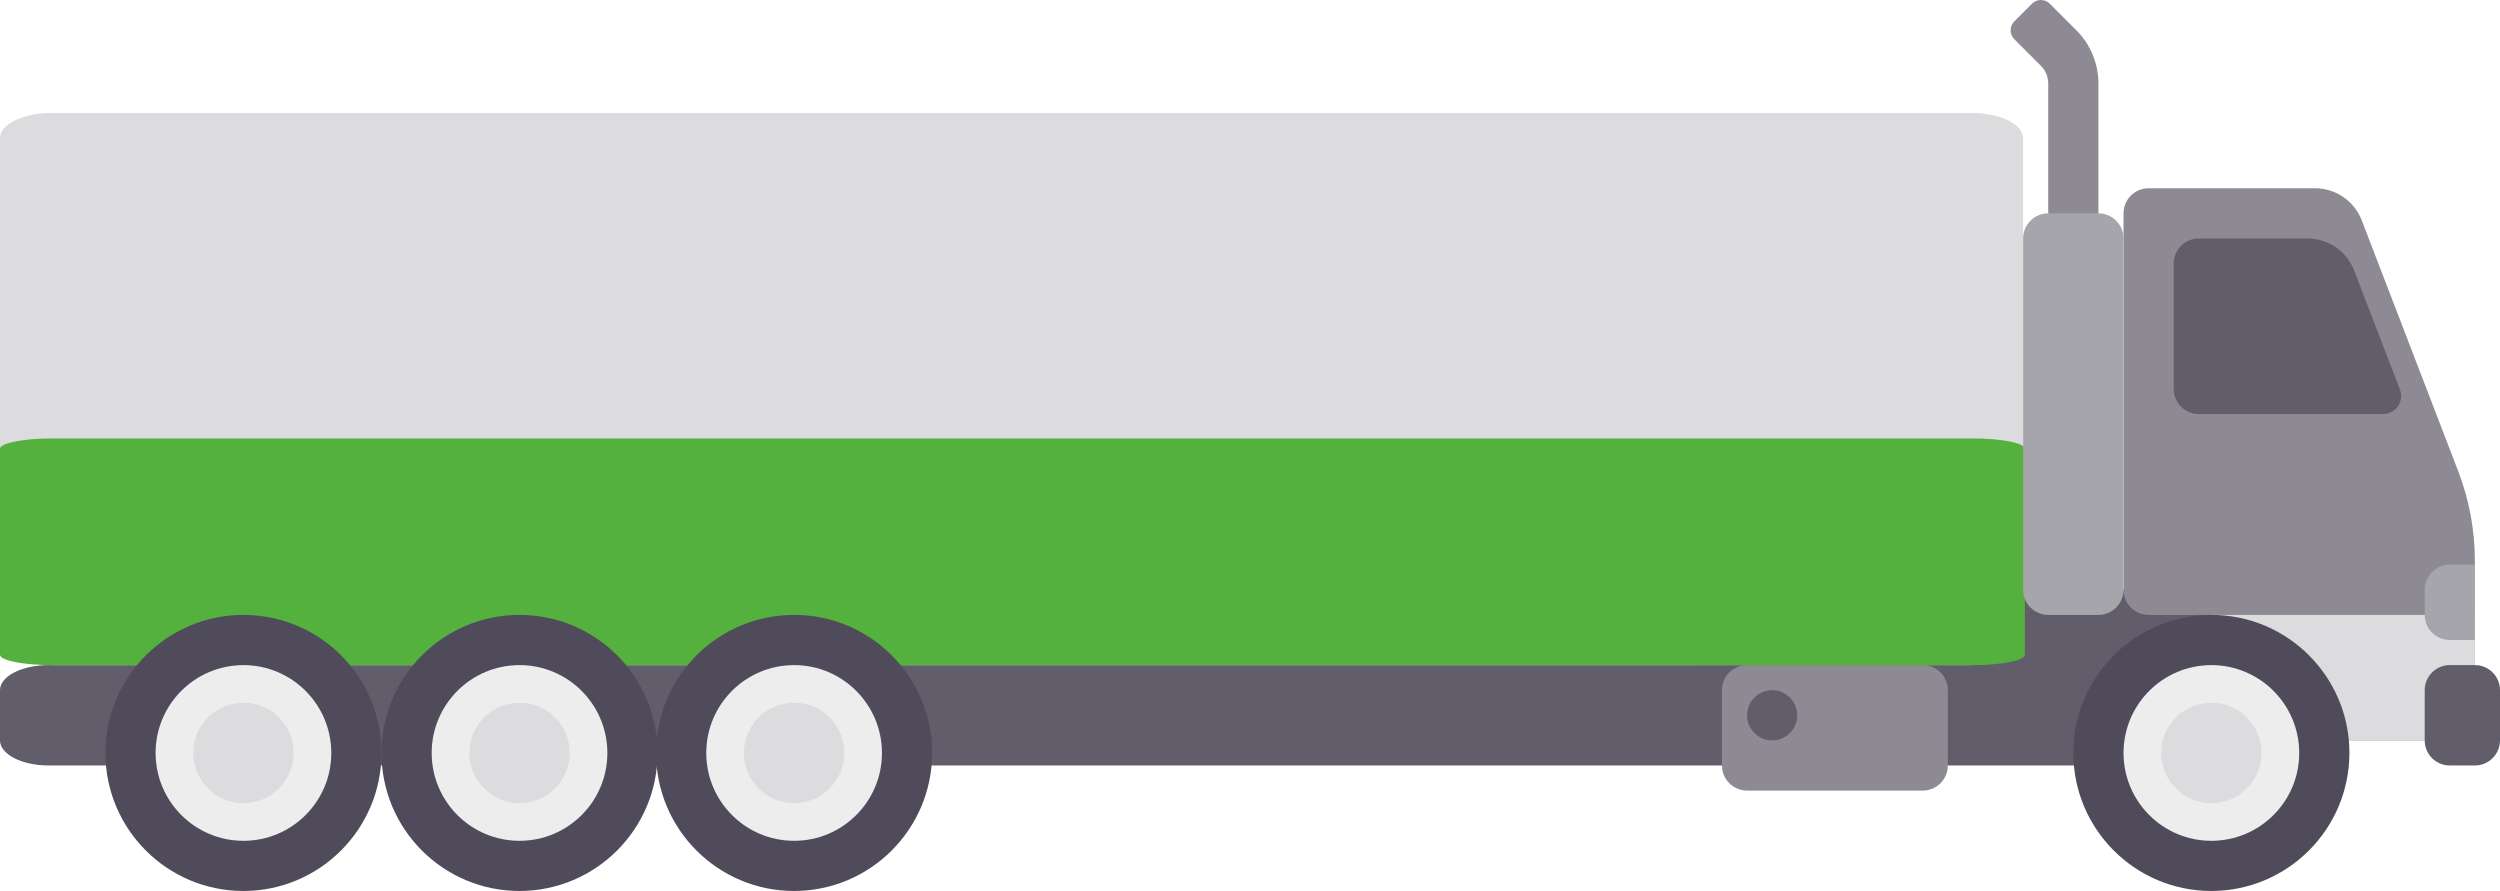
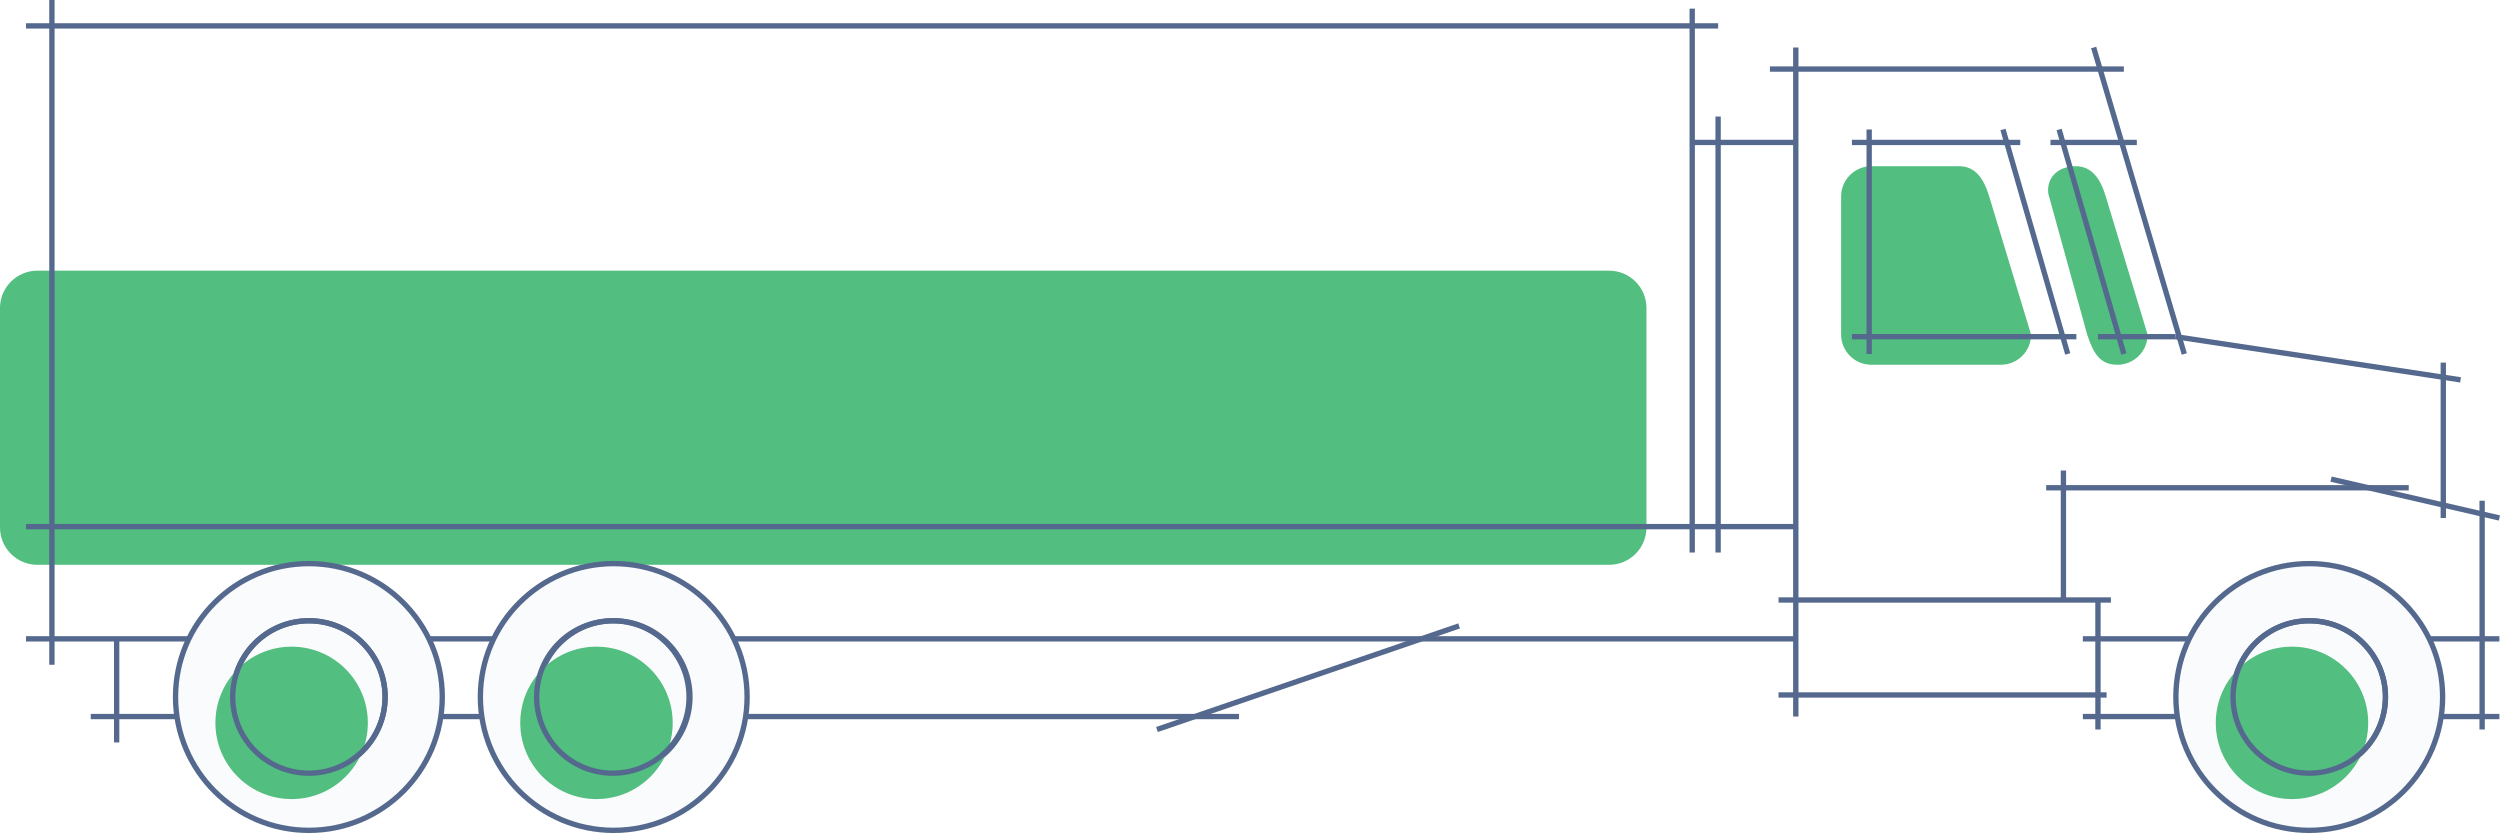
- <svg xmlns="http://www.w3.org/2000/svg" viewBox="10782.2 6431.2 564.488 201.179">
+ <svg xmlns="http://www.w3.org/2000/svg" viewBox="1603 5500 468.18 156">
  <defs>
-     <style>.cls-1{fill:#8d8a94}.cls-2{fill:#625d6b}.cls-3{fill:#dcdbde}.cls-4{fill:#55b13d}.cls-5{fill:#ededee}.cls-6{fill:#504b5a}.cls-7{fill:#a7a5ac}</style>
+     <style>.cls-1{fill:#52be7f}.cls-2,.cls-3{fill:none;stroke:#54698d}.cls-3{fill:#fafbfd}</style>
  </defs>
-   <g id="trucking" transform="translate(11018 6331.889)">
-     <path id="Path_49" data-name="Path 49" class="cls-1" d="M359.7 153.148h-11.337v-34.975a5.666 5.666 0 0 0-1.66-4.008l-6.01-6.01a2.833 2.833 0 0 1 0-4.007l4.007-4.007a2.833 2.833 0 0 1 4.007 0l6.01 6.01a17 17 0 0 1 4.98 12.025v34.972z" transform="translate(-121.681)" />
-     <path id="Path_50" data-name="Path 50" class="cls-2" d="M508.145 306.759H392.917v17H19.8c-6.06 0-10.975 2.538-10.975 5.667v11.334c0 3.13 4.914 5.667 10.975 5.667h488.345z" transform="translate(-244.627 -74.273)" />
-     <path id="Path_51" data-name="Path 51" class="cls-3" d="M445.1 139.035H11.714C5.245 139.035 0 141.573 0 144.7v113.343c0 3.13 5.245 5.667 11.714 5.667H445.1c6.469 0 11.714-2.538 11.714-5.667V144.7c0-3.129-5.245-5.665-11.714-5.665z" transform="translate(-235.8 -14.222)" />
-     <path id="Path_67" data-name="Path 67" class="cls-4" d="M445.475 139.035H11.724C5.25 139.035 0 140.077 0 141.361v46.525c0 1.285 5.25 2.326 11.724 2.326h433.752c6.474 0 11.724-1.042 11.724-2.326v-46.525c0-1.285-5.251-2.326-11.725-2.326z" transform="translate(-235.8 59.276)" />
-     <path id="Path_57" data-name="Path 57" class="cls-1" d="M422.805 165.518h-37.552a5.668 5.668 0 0 0-5.667 5.667v85.006a5.668 5.668 0 0 0 5.667 5.667h14.168v28.335h59.5v-40.481a56.673 56.673 0 0 0-3.777-20.343l-21.763-56.585a11.334 11.334 0 0 0-10.576-7.266z" transform="translate(-135.903 -23.704)" />
-     <path id="Path_66" data-name="Path 66" class="cls-3" d="M0 0h59.5v28.335H0z" transform="translate(263.518 238.153)" />
-     <g id="Group_85" data-name="Group 85" transform="translate(-229)">
-       <circle id="Ellipse_22" data-name="Ellipse 22" class="cls-5" cx="25.974" cy="25.974" r="25.974" transform="translate(22.195 243.348)" />
-       <path id="Path_58" data-name="Path 58" class="cls-6" d="M57.651 377.923a31.169 31.169 0 1 1 31.169-31.169 31.2 31.2 0 0 1-31.169 31.169zm0-51a19.835 19.835 0 1 0 19.835 19.835 19.855 19.855 0 0 0-19.835-19.838z" transform="translate(-9.481 -77.433)" />
-       <circle id="Ellipse_23" data-name="Ellipse 23" class="cls-3" cx="11.334" cy="11.334" r="11.334" transform="translate(36.836 257.988)" />
-       <circle id="Ellipse_24" data-name="Ellipse 24" class="cls-5" cx="25.974" cy="25.974" r="25.974" transform="translate(84.533 243.348)" />
-       <path id="Path_59" data-name="Path 59" class="cls-6" d="M154.755 377.923a31.169 31.169 0 1 1 31.169-31.169 31.2 31.2 0 0 1-31.169 31.169zm0-51a19.835 19.835 0 1 0 19.835 19.835 19.855 19.855 0 0 0-19.835-19.838z" transform="translate(-44.248 -77.433)" />
-       <circle id="Ellipse_25" data-name="Ellipse 25" class="cls-3" cx="11.334" cy="11.334" r="11.334" transform="translate(99.173 257.988)" />
+   <g id="Group_229" data-name="Group 229" transform="translate(6988 -2389.5)">
+     <path id="Path_225" data-name="Path 225" class="cls-1" d="M5.659 0h16.41c3.125 0 4.689 2.425 5.659 5.659l7.841 25.868a5.659 5.659 0 0 1-5.659 5.659H5.659A5.659 5.659 0 0 1 0 31.526V5.659A5.659 5.659 0 0 1 5.659 0z" transform="translate(-5040.208 7920.623)" />
+     <path id="Path_226" data-name="Path 226" class="cls-1" d="M26.082 0c3.125 0 4.689 2.425 5.659 5.659l7.841 25.868a5.659 5.659 0 0 1-5.659 5.659c-3.125 0-4.446-1.94-5.659-5.659L20.989 5.173C20.585 2.021 22.957 0 26.082 0z" transform="translate(-5022.396 7920.623)" />
+     <rect id="Rectangle_321" data-name="Rectangle 321" class="cls-1" width="308.338" height="55.085" rx="7" transform="translate(-5385 7940.19)" />
+     <path id="Line_68" data-name="Line 68" class="cls-2" transform="translate(-5053.547 7902.434)" d="M0 0h66.286" />
+     <path id="Line_69" data-name="Line 69" class="cls-2" transform="translate(-4992.919 7898.393)" d="M16.976 57.394L0 0" />
+     <path id="Line_103" data-name="Line 103" class="cls-2" transform="translate(-4999.386 7913.751)" d="M12.126 42.035L0 0" />
+     <path id="Line_104" data-name="Line 104" class="cls-2" transform="translate(-5009.895 7913.751)" d="M12.126 42.035L0 0" />
+     <path id="Line_70" data-name="Line 70" class="cls-2" transform="translate(-4977.56 7952.553)" d="M0 0l53.353 8.084" />
+     <path id="Line_105" data-name="Line 105" class="cls-2" transform="translate(-4948.458 7979.229)" d="M0 0l31.526 7.275" />
+     <path id="Line_71" data-name="Line 71" class="cls-2" transform="translate(-4927.441 7957.403)" d="M0 0v29.101" />
+     <path id="Line_72" data-name="Line 72" class="cls-2" transform="translate(-4994.94 8009.139)" d="M78.008 0H0" />
+     <path id="Line_73" data-name="Line 73" class="cls-2" transform="translate(-4994.94 8023.689)" d="M78.008 0H0" />
+     <path id="Line_74" data-name="Line 74" class="cls-2" transform="translate(-5048.697 8001.863)" d="M0 0v21.826" />
+     <path id="Line_75" data-name="Line 75" class="cls-2" transform="translate(-4992.11 8001.863)" d="M0 0v24.251" />
+     <path id="Line_76" data-name="Line 76" class="cls-2" transform="translate(-5051.93 8001.863)" d="M0 0h62.245" />
+     <path id="Line_77" data-name="Line 77" class="cls-2" transform="translate(-5051.93 8019.648)" d="M0 0h61.436" />
+     <path id="Line_78" data-name="Line 78" class="cls-2" transform="translate(-5048.697 7898.393)" d="M0 103.472V0" />
+     <path id="Line_79" data-name="Line 79" class="cls-2" transform="translate(-5038.188 7916.176)" d="M0 0h31.526" />
+     <path id="Line_81" data-name="Line 81" class="cls-2" transform="translate(-5038.188 7952.553)" d="M42.035 0H0" />
+     <path id="Line_82" data-name="Line 82" class="cls-2" transform="translate(-5034.954 7913.751)" d="M0 42.035V0" />
+     <path id="Line_84" data-name="Line 84" class="cls-2" transform="translate(-4992.11 7952.553)" d="M0 0h14.551" />
+     <path id="Line_85" data-name="Line 85" class="cls-2" transform="translate(-5001.003 7916.176)" d="M0 0h16.167" />
+     <path id="Line_86" data-name="Line 86" class="cls-2" transform="translate(-4998.577 7977.612)" d="M0 24.251V0" />
+     <path id="Line_87" data-name="Line 87" class="cls-2" transform="translate(-5001.812 7980.846)" d="M0 0h67.903" />
+     <path id="Line_88" data-name="Line 88" class="cls-2" transform="translate(-4920.166 7983.271)" d="M0 0v42.844" />
+     <path id="Line_89" data-name="Line 89" class="cls-2" transform="translate(-5068.097 7916.176)" d="M19.401 0H0" />
+     <path id="Line_90" data-name="Line 90" class="cls-2" transform="translate(-5063.247 7911.326)" d="M0 0v81.646" />
+     <path id="Line_91" data-name="Line 91" class="cls-2" transform="translate(-5063.247 7988.121)" d="M0 0h14.551" />
+     <path id="Line_92" data-name="Line 92" class="cls-2" transform="translate(-5380.129 8009.139)" d="M331.432 0H0" />
+     <path id="Line_93" data-name="Line 93" class="cls-2" transform="translate(-5375.278 7889.5)" d="M0 124.489V0" />
+     <path id="Line_94" data-name="Line 94" class="cls-2" transform="translate(-5380.129 7988.121)" d="M0 0h316.882" />
+     <path id="Line_97" data-name="Line 97" class="cls-2" transform="translate(-5068.097 7891.117)" d="M0 0v101.855" />
+     <path id="Line_98" data-name="Line 98" class="cls-2" transform="translate(-5368.003 8023.689)" d="M0 0h215.027" />
+     <path id="Line_99" data-name="Line 99" class="cls-2" transform="translate(-5168.336 8006.714)" d="M0 19.401L56.586 0" />
+     <path id="Line_100" data-name="Line 100" class="cls-2" transform="translate(-5363.153 8009.139)" d="M0 19.401V0" />
+     <path id="Line_102" data-name="Line 102" class="cls-2" transform="translate(-5380.129 7894.35)" d="M0 0h316.882" />
+     <path id="Path_227" data-name="Path 227" class="cls-3" d="M24.976 0A24.976 24.976 0 1 1 0 24.976 24.976 24.976 0 0 1 24.976 0z" transform="translate(-4977.518 7995.048)" />
+     <path id="Path_228" data-name="Path 228" class="cls-3" d="M14.272 0A14.272 14.272 0 1 1 0 14.272 14.272 14.272 0 0 1 14.272 0z" transform="translate(-4966.813 8005.752)" />
+     <path id="Path_231" data-name="Path 231" class="cls-3" d="M24.976 0A24.976 24.976 0 1 1 0 24.976 24.976 24.976 0 0 1 24.976 0z" transform="translate(-5352.128 7995.048)" />
+     <path id="Path_232" data-name="Path 232" class="cls-3" d="M14.272 0A14.272 14.272 0 1 1 0 14.272 14.272 14.272 0 0 1 14.272 0z" transform="translate(-5341.424 8005.752)" />
+     <path id="Path_229" data-name="Path 229" class="cls-3" d="M24.976 0A24.976 24.976 0 1 1 0 24.976 24.976 24.976 0 0 1 24.976 0z" transform="translate(-5295.041 7995.048)" />
+     <path id="Path_230" data-name="Path 230" class="cls-3" d="M14.272 0A14.272 14.272 0 1 1 0 14.272 14.272 14.272 0 0 1 14.272 0z" transform="translate(-5284.336 8005.752)" />
+     <g id="Group_214" data-name="Group 214" transform="translate(-5344.657 8010.602)">
+       <circle id="Ellipse_59" data-name="Ellipse 59" class="cls-1" cx="14.272" cy="14.272" r="14.272" transform="translate(374.611)" />
+       <circle id="Ellipse_58" data-name="Ellipse 58" class="cls-1" cx="14.272" cy="14.272" r="14.272" />
+       <circle id="Ellipse_57" data-name="Ellipse 57" class="cls-1" cx="14.272" cy="14.272" r="14.272" transform="translate(57.088)" />
    </g>
-     <g id="Group_86" data-name="Group 86" transform="translate(-167)">
-       <circle id="Ellipse_24-2" data-name="Ellipse 24" class="cls-5" cx="25.974" cy="25.974" r="25.974" transform="translate(84.533 243.348)" />
-       <path id="Path_59-2" data-name="Path 59" class="cls-6" d="M154.755 377.923a31.169 31.169 0 1 1 31.169-31.169 31.2 31.2 0 0 1-31.169 31.169zm0-51a19.835 19.835 0 1 0 19.835 19.835 19.855 19.855 0 0 0-19.835-19.838z" transform="translate(-44.248 -77.433)" />
-       <circle id="Ellipse_25-2" data-name="Ellipse 25" class="cls-3" cx="11.334" cy="11.334" r="11.334" transform="translate(99.173 257.988)" />
-     </g>
-     <circle id="Ellipse_26" data-name="Ellipse 26" class="cls-5" cx="25.974" cy="25.974" r="25.974" transform="translate(237.544 243.348)" />
-     <path id="Path_60" data-name="Path 60" class="cls-6" d="M393.1 377.923a31.169 31.169 0 1 1 31.169-31.169 31.2 31.2 0 0 1-31.169 31.169zm0-51a19.835 19.835 0 1 0 19.835 19.835A19.855 19.855 0 0 0 393.1 326.92z" transform="translate(-129.582 -77.433)" />
-     <circle id="Ellipse_27" data-name="Ellipse 27" class="cls-3" cx="11.334" cy="11.334" r="11.334" transform="translate(252.184 257.988)" />
-     <path id="Path_61" data-name="Path 61" class="cls-2" d="M491.184 355.909h5.667a5.668 5.668 0 0 0 5.667-5.667v-11.335a5.668 5.668 0 0 0-5.667-5.667h-5.667a5.668 5.668 0 0 0-5.667 5.667v11.334a5.667 5.667 0 0 0 5.667 5.668z" transform="translate(-173.83 -83.754)" />
-     <path id="Path_62" data-name="Path 62" class="cls-7" d="M491.184 297.931h5.667v17h-5.667a5.668 5.668 0 0 1-5.667-5.667V303.6a5.667 5.667 0 0 1 5.667-5.669z" transform="translate(-173.83 -71.112)" />
-     <path id="Path_63" data-name="Path 63" class="cls-2" d="M427.414 183.173h-24.506a5.668 5.668 0 0 0-5.667 5.667v28.335a5.668 5.668 0 0 0 5.667 5.667h41.586a4.1 4.1 0 0 0 3.822-5.565l-10.322-26.84a11.336 11.336 0 0 0-10.58-7.264z" transform="translate(-142.224 -30.025)" />
-     <path id="Path_64" data-name="Path 64" class="cls-7" d="M349.942 174.345h11.334a5.668 5.668 0 0 1 5.667 5.667v79.338a5.668 5.668 0 0 1-5.667 5.667h-11.334a5.668 5.668 0 0 1-5.667-5.667v-79.338a5.668 5.668 0 0 1 5.667-5.667z" transform="translate(-123.261 -26.864)" />
-     <path id="Path_65" data-name="Path 65" class="cls-1" d="M244.011 333.241h39.669a5.668 5.668 0 0 1 5.667 5.667v17a5.668 5.668 0 0 1-5.667 5.667h-39.669a5.668 5.668 0 0 1-5.667-5.667v-17a5.668 5.668 0 0 1 5.667-5.667z" transform="translate(-85.334 -83.754)" />
-     <circle id="Ellipse_28" data-name="Ellipse 28" class="cls-2" cx="5.667" cy="5.667" r="5.667" transform="translate(158.677 255.154)" />
+     <circle id="Ellipse_60" data-name="Ellipse 60" class="cls-2" cx="14.272" cy="14.272" r="14.272" transform="translate(-4966.813 8005.752)" />
+     <circle id="Ellipse_61" data-name="Ellipse 61" class="cls-2" cx="14.272" cy="14.272" r="14.272" transform="translate(-5284.503 8005.752)" />
+     <circle id="Ellipse_62" data-name="Ellipse 62" class="cls-2" cx="14.272" cy="14.272" r="14.272" transform="translate(-5341.424 8005.752)" />
  </g>
</svg>
